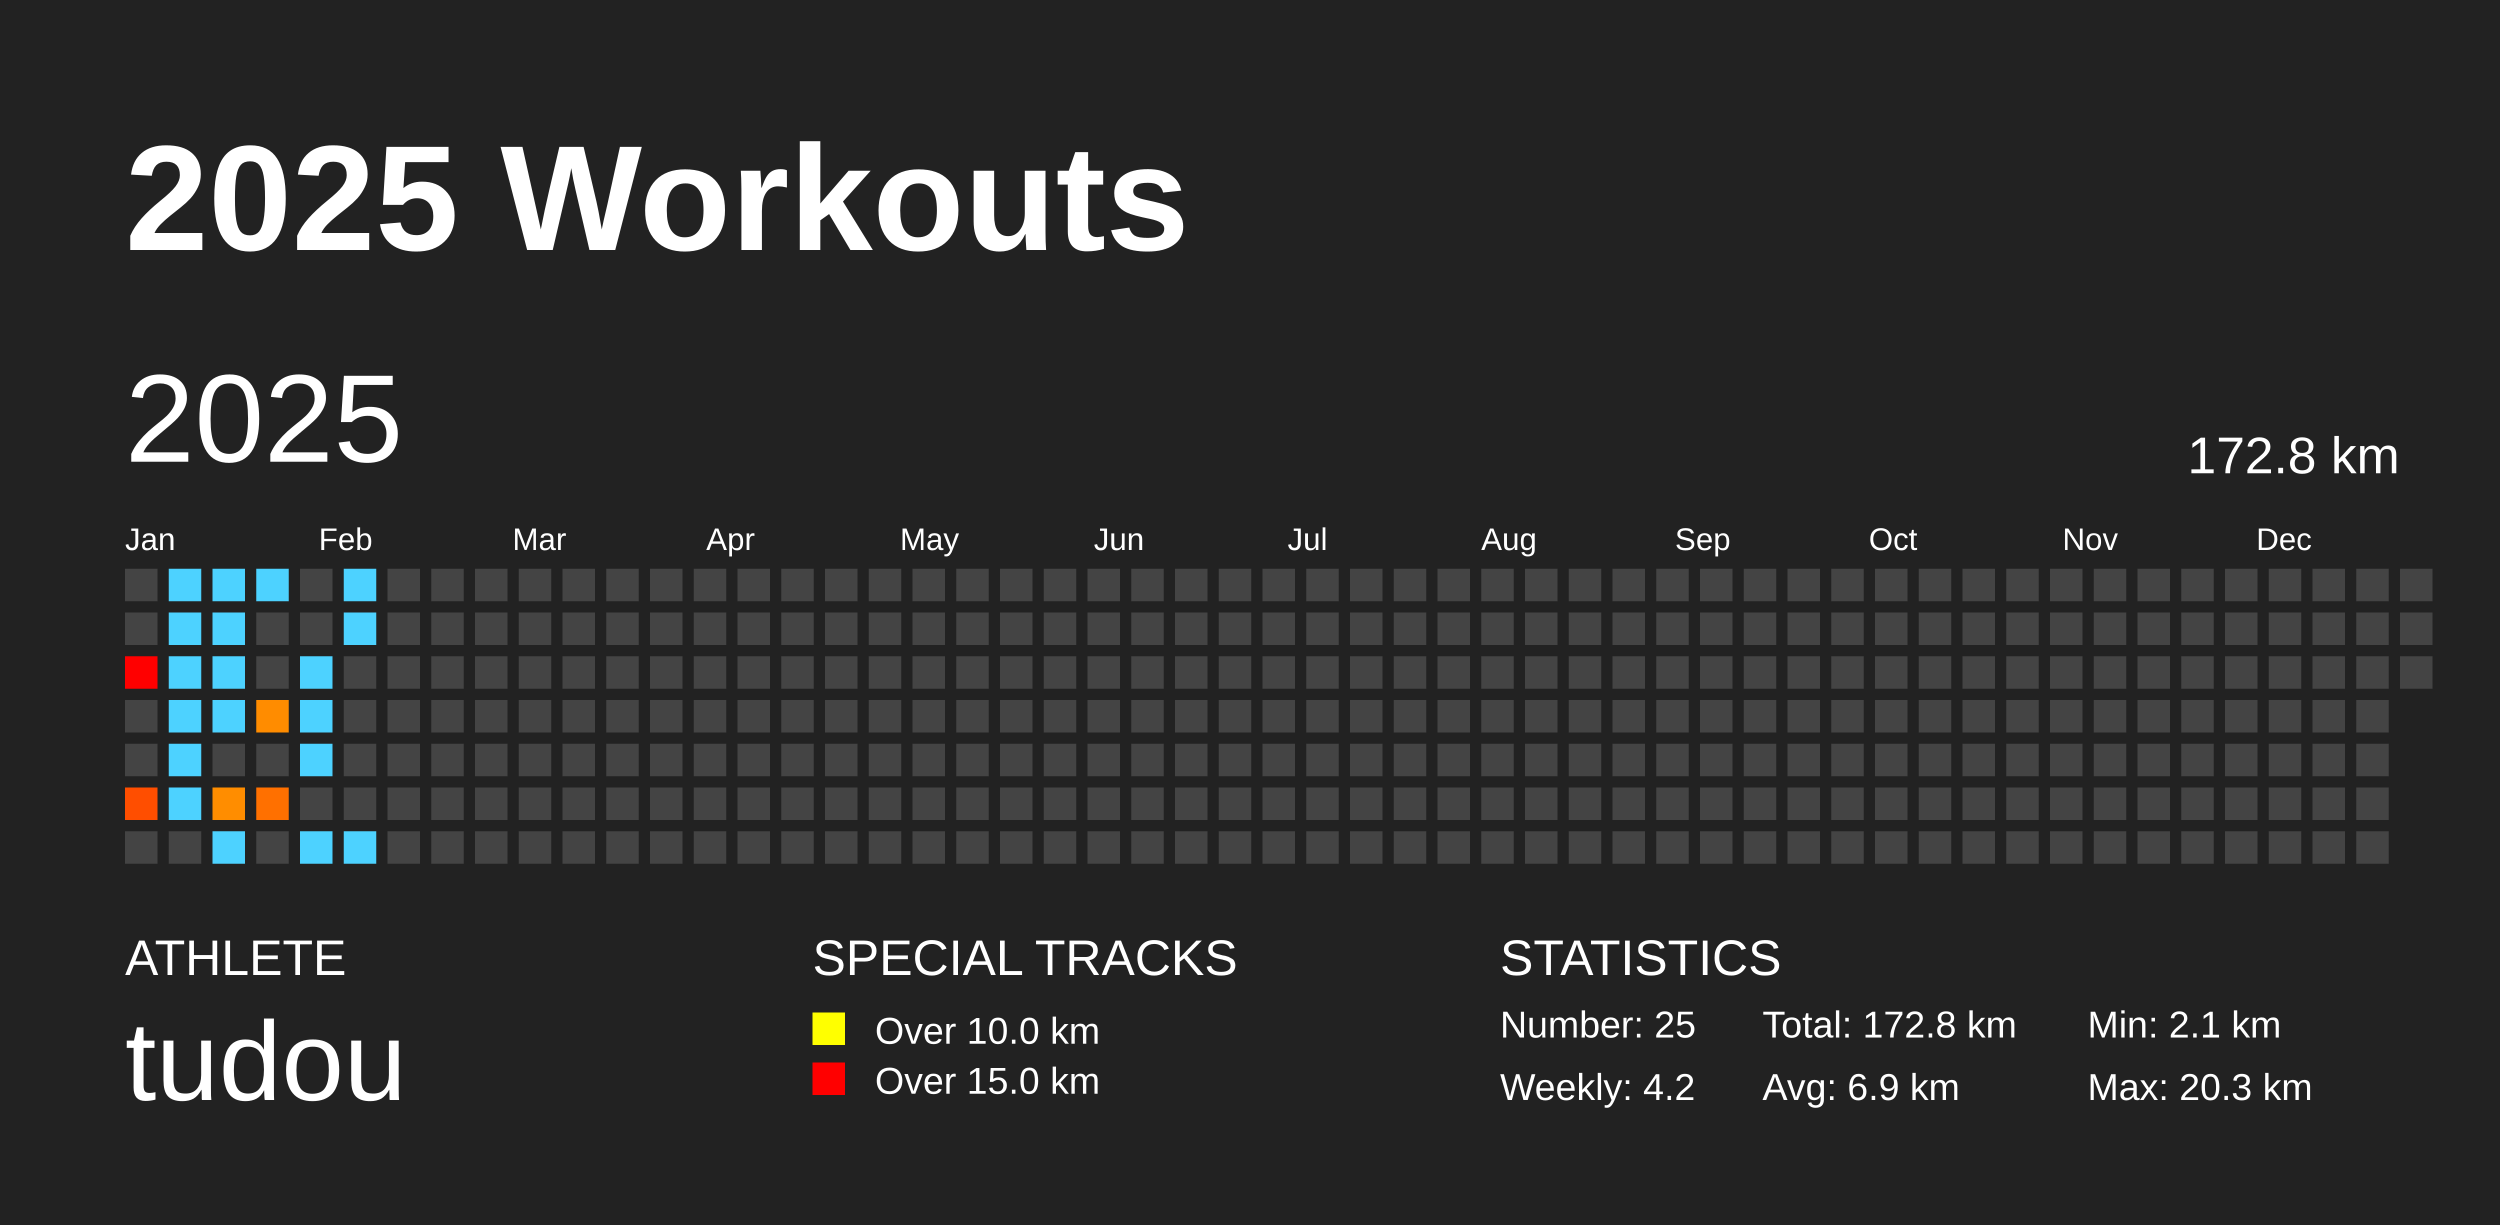
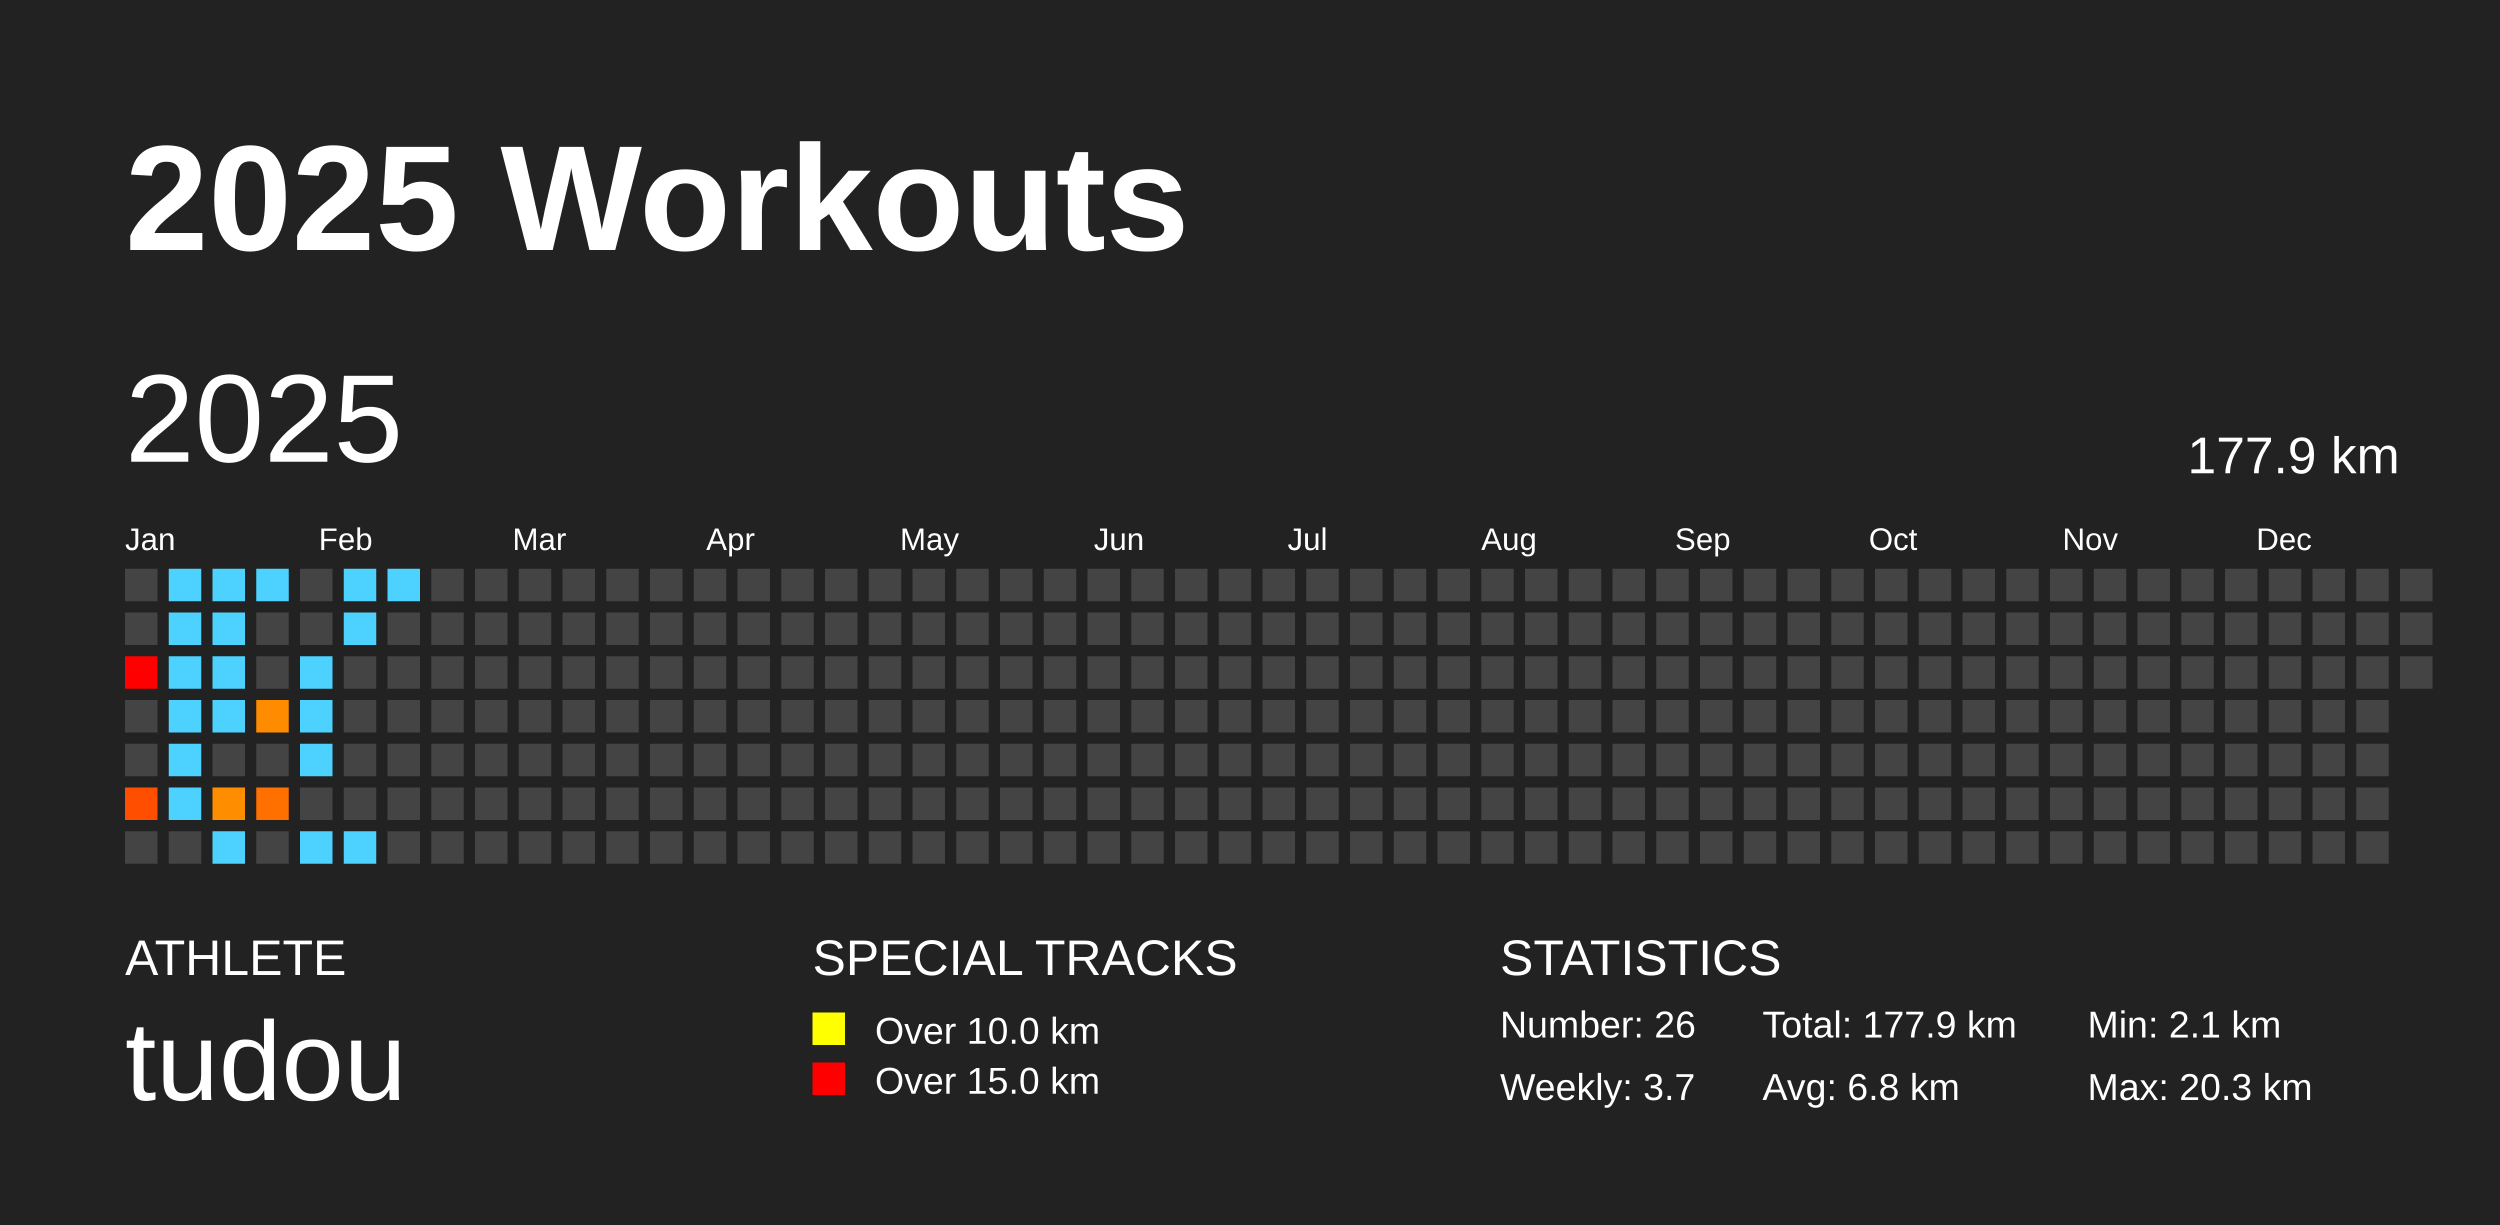
<svg xmlns="http://www.w3.org/2000/svg" baseProfile="full" height="98mm" version="1.1" viewBox="0,0,200,98" width="200mm">
  <defs />
  <rect fill="#222222" height="98" width="200" x="0" y="0" />
  <text fill="#FFFFFF" style="font-size:12px; font-family:Arial; font-weight:bold;" x="10" y="20">2025 Workouts</text>
  <text fill="#FFFFFF" style="font-size:4px; font-family:Arial" x="10" y="78">ATHLETE</text>
  <text fill="#FFFFFF" style="font-size:9px; font-family:Arial" x="10" y="88">tudou</text>
  <text fill="#FFFFFF" style="font-size:4px; font-family:Arial" x="65" y="78">SPECIAL TRACKS</text>
  <rect fill="yellow" height="2.6" width="2.6" x="65" y="81" />
  <text fill="#FFFFFF" style="font-size:3px; font-family:Arial" x="70" y="83.5">Over 10.0 km</text>
  <rect fill="red" height="2.6" width="2.6" x="65" y="85" />
  <text fill="#FFFFFF" style="font-size:3px; font-family:Arial" x="70" y="87.5">Over 15.0 km</text>
  <text fill="#FFFFFF" style="font-size:4px; font-family:Arial" x="120" y="78">STATISTICS</text>
-   <text fill="#FFFFFF" style="font-size:3px; font-family:Arial" x="120" y="83">Number: 25</text>
-   <text fill="#FFFFFF" style="font-size:3px; font-family:Arial" x="120" y="88">Weekly: 4.2</text>
-   <text fill="#FFFFFF" style="font-size:3px; font-family:Arial" x="141" y="83">Total: 172.8 km</text>
-   <text fill="#FFFFFF" style="font-size:3px; font-family:Arial" x="141" y="88">Avg: 6.9 km</text>
+   <text fill="#FFFFFF" style="font-size:3px; font-family:Arial" x="120" y="83">Number: 26</text>
+   <text fill="#FFFFFF" style="font-size:3px; font-family:Arial" x="120" y="88">Weekly: 3.7</text>
+   <text fill="#FFFFFF" style="font-size:3px; font-family:Arial" x="141" y="83">Total: 177.9 km</text>
+   <text fill="#FFFFFF" style="font-size:3px; font-family:Arial" x="141" y="88">Avg: 6.8 km</text>
  <text fill="#FFFFFF" style="font-size:3px; font-family:Arial" x="167" y="83">Min: 2.1 km</text>
  <text fill="#FFFFFF" style="font-size:3px; font-family:Arial" x="167" y="88">Max: 20.3 km</text>
  <text dominant-baseline="hanging" fill="#FFFFFF" style="font-size:10.0px; font-family:Arial;" x="10" y="30">2025</text>
-   <text dominant-baseline="hanging" fill="#FFFFFF" style="font-size:4.125px; font-family:Arial;" x="175" y="35">172.8 km</text>
+   <text dominant-baseline="hanging" fill="#FFFFFF" style="font-size:4.125px; font-family:Arial;" x="175" y="35">177.9 km</text>
  <text fill="#FFFFFF" style="font-size:2.5px; font-family:Arial" x="10.0" y="44">Jan</text>
  <text fill="#FFFFFF" style="font-size:2.5px; font-family:Arial" x="25.5" y="44">Feb</text>
  <text fill="#FFFFFF" style="font-size:2.5px; font-family:Arial" x="41.0" y="44">Mar</text>
  <text fill="#FFFFFF" style="font-size:2.5px; font-family:Arial" x="56.5" y="44">Apr</text>
  <text fill="#FFFFFF" style="font-size:2.5px; font-family:Arial" x="72.0" y="44">May</text>
  <text fill="#FFFFFF" style="font-size:2.5px; font-family:Arial" x="87.5" y="44">Jun</text>
  <text fill="#FFFFFF" style="font-size:2.5px; font-family:Arial" x="103.0" y="44">Jul</text>
  <text fill="#FFFFFF" style="font-size:2.5px; font-family:Arial" x="118.5" y="44">Aug</text>
  <text fill="#FFFFFF" style="font-size:2.5px; font-family:Arial" x="134.0" y="44">Sep</text>
  <text fill="#FFFFFF" style="font-size:2.5px; font-family:Arial" x="149.5" y="44">Oct</text>
  <text fill="#FFFFFF" style="font-size:2.5px; font-family:Arial" x="165.0" y="44">Nov</text>
  <text fill="#FFFFFF" style="font-size:2.5px; font-family:Arial" x="180.5" y="44">Dec</text>
  <rect fill="#444444" height="2.6" width="2.6" x="10.0" y="45.5" />
  <rect fill="#444444" height="2.6" width="2.6" x="10.0" y="49.0" />
  <rect fill="red" height="2.6" width="2.6" x="10.0" y="52.5" />
  <rect fill="#444444" height="2.6" width="2.6" x="10.0" y="56.0" />
  <rect fill="#444444" height="2.6" width="2.6" x="10.0" y="59.5" />
  <rect fill="#ff4e00" height="2.6" width="2.6" x="10.0" y="63.0" />
  <rect fill="#444444" height="2.6" width="2.6" x="10.0" y="66.5" />
  <rect fill="#4dd2ff" height="2.6" width="2.6" x="13.5" y="45.5" />
  <rect fill="#4dd2ff" height="2.6" width="2.6" x="13.5" y="49.0" />
  <rect fill="#4dd2ff" height="2.6" width="2.6" x="13.5" y="52.5" />
  <rect fill="#4dd2ff" height="2.6" width="2.6" x="13.5" y="56.0" />
  <rect fill="#4dd2ff" height="2.6" width="2.6" x="13.5" y="59.5" />
  <rect fill="#4dd2ff" height="2.6" width="2.6" x="13.5" y="63.0" />
  <rect fill="#444444" height="2.6" width="2.6" x="13.5" y="66.5" />
  <rect fill="#4dd2ff" height="2.6" width="2.6" x="17.0" y="45.5" />
  <rect fill="#4dd2ff" height="2.6" width="2.6" x="17.0" y="49.0" />
  <rect fill="#4dd2ff" height="2.6" width="2.6" x="17.0" y="52.5" />
  <rect fill="#4dd2ff" height="2.6" width="2.6" x="17.0" y="56.0" />
  <rect fill="#444444" height="2.6" width="2.6" x="17.0" y="59.5" />
  <rect fill="#ff8d00" height="2.6" width="2.6" x="17.0" y="63.0" />
  <rect fill="#4dd2ff" height="2.6" width="2.6" x="17.0" y="66.5" />
  <rect fill="#4dd2ff" height="2.6" width="2.6" x="20.5" y="45.5" />
  <rect fill="#444444" height="2.6" width="2.6" x="20.5" y="49.0" />
  <rect fill="#444444" height="2.6" width="2.6" x="20.5" y="52.5" />
  <rect fill="#ff8c00" height="2.6" width="2.6" x="20.5" y="56.0" />
  <rect fill="#444444" height="2.6" width="2.6" x="20.5" y="59.5" />
  <rect fill="#ff7000" height="2.6" width="2.6" x="20.5" y="63.0" />
  <rect fill="#444444" height="2.6" width="2.6" x="20.5" y="66.5" />
  <rect fill="#444444" height="2.6" width="2.6" x="24.0" y="45.5" />
  <rect fill="#444444" height="2.6" width="2.6" x="24.0" y="49.0" />
  <rect fill="#4dd2ff" height="2.6" width="2.6" x="24.0" y="52.5" />
  <rect fill="#4dd2ff" height="2.6" width="2.6" x="24.0" y="56.0" />
  <rect fill="#4dd2ff" height="2.6" width="2.6" x="24.0" y="59.5" />
  <rect fill="#444444" height="2.6" width="2.6" x="24.0" y="63.0" />
  <rect fill="#4dd2ff" height="2.6" width="2.6" x="24.0" y="66.5" />
  <rect fill="#4dd2ff" height="2.6" width="2.6" x="27.5" y="45.5" />
  <rect fill="#4dd2ff" height="2.6" width="2.6" x="27.5" y="49.0" />
  <rect fill="#444444" height="2.6" width="2.6" x="27.5" y="52.5" />
  <rect fill="#444444" height="2.6" width="2.6" x="27.5" y="56.0" />
  <rect fill="#444444" height="2.6" width="2.6" x="27.5" y="59.5" />
  <rect fill="#444444" height="2.6" width="2.6" x="27.5" y="63.0" />
  <rect fill="#4dd2ff" height="2.6" width="2.6" x="27.5" y="66.5" />
-   <rect fill="#444444" height="2.6" width="2.6" x="31.0" y="45.5" />
+   <rect fill="#4dd2ff" height="2.6" width="2.6" x="31.0" y="45.5" />
  <rect fill="#444444" height="2.6" width="2.6" x="31.0" y="49.0" />
  <rect fill="#444444" height="2.6" width="2.6" x="31.0" y="52.5" />
  <rect fill="#444444" height="2.6" width="2.6" x="31.0" y="56.0" />
  <rect fill="#444444" height="2.6" width="2.6" x="31.0" y="59.5" />
  <rect fill="#444444" height="2.6" width="2.6" x="31.0" y="63.0" />
  <rect fill="#444444" height="2.6" width="2.6" x="31.0" y="66.5" />
  <rect fill="#444444" height="2.6" width="2.6" x="34.5" y="45.5" />
  <rect fill="#444444" height="2.6" width="2.6" x="34.5" y="49.0" />
  <rect fill="#444444" height="2.6" width="2.6" x="34.5" y="52.5" />
  <rect fill="#444444" height="2.6" width="2.6" x="34.5" y="56.0" />
  <rect fill="#444444" height="2.6" width="2.6" x="34.5" y="59.5" />
  <rect fill="#444444" height="2.6" width="2.6" x="34.5" y="63.0" />
  <rect fill="#444444" height="2.6" width="2.6" x="34.5" y="66.5" />
  <rect fill="#444444" height="2.6" width="2.6" x="38.0" y="45.5" />
  <rect fill="#444444" height="2.6" width="2.6" x="38.0" y="49.0" />
  <rect fill="#444444" height="2.6" width="2.6" x="38.0" y="52.5" />
  <rect fill="#444444" height="2.6" width="2.6" x="38.0" y="56.0" />
  <rect fill="#444444" height="2.6" width="2.6" x="38.0" y="59.5" />
  <rect fill="#444444" height="2.6" width="2.6" x="38.0" y="63.0" />
  <rect fill="#444444" height="2.6" width="2.6" x="38.0" y="66.5" />
  <rect fill="#444444" height="2.6" width="2.6" x="41.5" y="45.5" />
  <rect fill="#444444" height="2.6" width="2.6" x="41.5" y="49.0" />
  <rect fill="#444444" height="2.6" width="2.6" x="41.5" y="52.5" />
  <rect fill="#444444" height="2.6" width="2.6" x="41.5" y="56.0" />
  <rect fill="#444444" height="2.6" width="2.6" x="41.5" y="59.5" />
  <rect fill="#444444" height="2.6" width="2.6" x="41.5" y="63.0" />
  <rect fill="#444444" height="2.6" width="2.6" x="41.5" y="66.5" />
  <rect fill="#444444" height="2.6" width="2.6" x="45.0" y="45.5" />
  <rect fill="#444444" height="2.6" width="2.6" x="45.0" y="49.0" />
  <rect fill="#444444" height="2.6" width="2.6" x="45.0" y="52.5" />
  <rect fill="#444444" height="2.6" width="2.6" x="45.0" y="56.0" />
  <rect fill="#444444" height="2.6" width="2.6" x="45.0" y="59.5" />
  <rect fill="#444444" height="2.6" width="2.6" x="45.0" y="63.0" />
  <rect fill="#444444" height="2.6" width="2.6" x="45.0" y="66.5" />
  <rect fill="#444444" height="2.6" width="2.6" x="48.5" y="45.5" />
  <rect fill="#444444" height="2.6" width="2.6" x="48.5" y="49.0" />
  <rect fill="#444444" height="2.6" width="2.6" x="48.5" y="52.5" />
  <rect fill="#444444" height="2.6" width="2.6" x="48.5" y="56.0" />
  <rect fill="#444444" height="2.6" width="2.6" x="48.5" y="59.5" />
  <rect fill="#444444" height="2.6" width="2.6" x="48.5" y="63.0" />
  <rect fill="#444444" height="2.6" width="2.6" x="48.5" y="66.5" />
  <rect fill="#444444" height="2.6" width="2.6" x="52.0" y="45.5" />
  <rect fill="#444444" height="2.6" width="2.6" x="52.0" y="49.0" />
  <rect fill="#444444" height="2.6" width="2.6" x="52.0" y="52.5" />
  <rect fill="#444444" height="2.6" width="2.6" x="52.0" y="56.0" />
  <rect fill="#444444" height="2.6" width="2.6" x="52.0" y="59.5" />
  <rect fill="#444444" height="2.6" width="2.6" x="52.0" y="63.0" />
  <rect fill="#444444" height="2.6" width="2.6" x="52.0" y="66.5" />
  <rect fill="#444444" height="2.6" width="2.6" x="55.5" y="45.5" />
  <rect fill="#444444" height="2.6" width="2.6" x="55.5" y="49.0" />
  <rect fill="#444444" height="2.6" width="2.6" x="55.5" y="52.5" />
  <rect fill="#444444" height="2.6" width="2.6" x="55.5" y="56.0" />
  <rect fill="#444444" height="2.6" width="2.6" x="55.5" y="59.5" />
  <rect fill="#444444" height="2.6" width="2.6" x="55.5" y="63.0" />
  <rect fill="#444444" height="2.6" width="2.6" x="55.5" y="66.5" />
  <rect fill="#444444" height="2.6" width="2.6" x="59.0" y="45.5" />
  <rect fill="#444444" height="2.6" width="2.6" x="59.0" y="49.0" />
  <rect fill="#444444" height="2.6" width="2.6" x="59.0" y="52.5" />
  <rect fill="#444444" height="2.6" width="2.6" x="59.0" y="56.0" />
  <rect fill="#444444" height="2.6" width="2.6" x="59.0" y="59.5" />
  <rect fill="#444444" height="2.6" width="2.6" x="59.0" y="63.0" />
  <rect fill="#444444" height="2.6" width="2.6" x="59.0" y="66.5" />
  <rect fill="#444444" height="2.6" width="2.6" x="62.5" y="45.5" />
  <rect fill="#444444" height="2.6" width="2.6" x="62.5" y="49.0" />
  <rect fill="#444444" height="2.6" width="2.6" x="62.5" y="52.5" />
  <rect fill="#444444" height="2.6" width="2.6" x="62.5" y="56.0" />
  <rect fill="#444444" height="2.6" width="2.6" x="62.5" y="59.5" />
  <rect fill="#444444" height="2.6" width="2.6" x="62.5" y="63.0" />
  <rect fill="#444444" height="2.6" width="2.6" x="62.5" y="66.5" />
  <rect fill="#444444" height="2.6" width="2.6" x="66.0" y="45.5" />
  <rect fill="#444444" height="2.6" width="2.6" x="66.0" y="49.0" />
  <rect fill="#444444" height="2.6" width="2.6" x="66.0" y="52.5" />
  <rect fill="#444444" height="2.6" width="2.6" x="66.0" y="56.0" />
  <rect fill="#444444" height="2.6" width="2.6" x="66.0" y="59.5" />
  <rect fill="#444444" height="2.6" width="2.6" x="66.0" y="63.0" />
  <rect fill="#444444" height="2.6" width="2.6" x="66.0" y="66.5" />
  <rect fill="#444444" height="2.6" width="2.6" x="69.5" y="45.5" />
  <rect fill="#444444" height="2.6" width="2.6" x="69.5" y="49.0" />
  <rect fill="#444444" height="2.6" width="2.6" x="69.5" y="52.5" />
  <rect fill="#444444" height="2.6" width="2.6" x="69.5" y="56.0" />
  <rect fill="#444444" height="2.6" width="2.6" x="69.5" y="59.5" />
  <rect fill="#444444" height="2.6" width="2.6" x="69.5" y="63.0" />
  <rect fill="#444444" height="2.6" width="2.6" x="69.5" y="66.5" />
  <rect fill="#444444" height="2.6" width="2.6" x="73.0" y="45.5" />
  <rect fill="#444444" height="2.6" width="2.6" x="73.0" y="49.0" />
  <rect fill="#444444" height="2.6" width="2.6" x="73.0" y="52.5" />
  <rect fill="#444444" height="2.6" width="2.6" x="73.0" y="56.0" />
  <rect fill="#444444" height="2.6" width="2.6" x="73.0" y="59.5" />
  <rect fill="#444444" height="2.6" width="2.6" x="73.0" y="63.0" />
  <rect fill="#444444" height="2.6" width="2.6" x="73.0" y="66.5" />
  <rect fill="#444444" height="2.6" width="2.6" x="76.5" y="45.5" />
  <rect fill="#444444" height="2.6" width="2.6" x="76.5" y="49.0" />
  <rect fill="#444444" height="2.6" width="2.6" x="76.5" y="52.5" />
  <rect fill="#444444" height="2.6" width="2.6" x="76.5" y="56.0" />
  <rect fill="#444444" height="2.6" width="2.6" x="76.5" y="59.5" />
  <rect fill="#444444" height="2.6" width="2.6" x="76.5" y="63.0" />
  <rect fill="#444444" height="2.6" width="2.6" x="76.5" y="66.5" />
  <rect fill="#444444" height="2.6" width="2.6" x="80.0" y="45.5" />
  <rect fill="#444444" height="2.6" width="2.6" x="80.0" y="49.0" />
  <rect fill="#444444" height="2.6" width="2.6" x="80.0" y="52.5" />
  <rect fill="#444444" height="2.6" width="2.6" x="80.0" y="56.0" />
  <rect fill="#444444" height="2.6" width="2.6" x="80.0" y="59.5" />
  <rect fill="#444444" height="2.6" width="2.6" x="80.0" y="63.0" />
  <rect fill="#444444" height="2.6" width="2.6" x="80.0" y="66.5" />
  <rect fill="#444444" height="2.6" width="2.6" x="83.5" y="45.5" />
  <rect fill="#444444" height="2.6" width="2.6" x="83.5" y="49.0" />
  <rect fill="#444444" height="2.6" width="2.6" x="83.5" y="52.5" />
  <rect fill="#444444" height="2.6" width="2.6" x="83.5" y="56.0" />
  <rect fill="#444444" height="2.6" width="2.6" x="83.5" y="59.5" />
  <rect fill="#444444" height="2.6" width="2.6" x="83.5" y="63.0" />
  <rect fill="#444444" height="2.6" width="2.6" x="83.5" y="66.5" />
  <rect fill="#444444" height="2.6" width="2.6" x="87.0" y="45.5" />
  <rect fill="#444444" height="2.6" width="2.6" x="87.0" y="49.0" />
  <rect fill="#444444" height="2.6" width="2.6" x="87.0" y="52.5" />
  <rect fill="#444444" height="2.6" width="2.6" x="87.0" y="56.0" />
  <rect fill="#444444" height="2.6" width="2.6" x="87.0" y="59.5" />
  <rect fill="#444444" height="2.6" width="2.6" x="87.0" y="63.0" />
  <rect fill="#444444" height="2.6" width="2.6" x="87.0" y="66.5" />
  <rect fill="#444444" height="2.6" width="2.6" x="90.5" y="45.5" />
  <rect fill="#444444" height="2.6" width="2.6" x="90.5" y="49.0" />
  <rect fill="#444444" height="2.6" width="2.6" x="90.5" y="52.5" />
  <rect fill="#444444" height="2.6" width="2.6" x="90.5" y="56.0" />
  <rect fill="#444444" height="2.6" width="2.6" x="90.5" y="59.5" />
  <rect fill="#444444" height="2.6" width="2.6" x="90.5" y="63.0" />
  <rect fill="#444444" height="2.6" width="2.6" x="90.5" y="66.5" />
  <rect fill="#444444" height="2.6" width="2.6" x="94.0" y="45.5" />
  <rect fill="#444444" height="2.6" width="2.6" x="94.0" y="49.0" />
  <rect fill="#444444" height="2.6" width="2.6" x="94.0" y="52.5" />
  <rect fill="#444444" height="2.6" width="2.6" x="94.0" y="56.0" />
  <rect fill="#444444" height="2.6" width="2.6" x="94.0" y="59.5" />
  <rect fill="#444444" height="2.6" width="2.6" x="94.0" y="63.0" />
  <rect fill="#444444" height="2.6" width="2.6" x="94.0" y="66.5" />
  <rect fill="#444444" height="2.6" width="2.6" x="97.5" y="45.5" />
  <rect fill="#444444" height="2.6" width="2.6" x="97.5" y="49.0" />
  <rect fill="#444444" height="2.6" width="2.6" x="97.5" y="52.5" />
  <rect fill="#444444" height="2.6" width="2.6" x="97.5" y="56.0" />
  <rect fill="#444444" height="2.6" width="2.6" x="97.5" y="59.5" />
  <rect fill="#444444" height="2.6" width="2.6" x="97.5" y="63.0" />
  <rect fill="#444444" height="2.6" width="2.6" x="97.5" y="66.5" />
  <rect fill="#444444" height="2.6" width="2.6" x="101.0" y="45.5" />
  <rect fill="#444444" height="2.6" width="2.6" x="101.0" y="49.0" />
  <rect fill="#444444" height="2.6" width="2.6" x="101.0" y="52.5" />
  <rect fill="#444444" height="2.6" width="2.6" x="101.0" y="56.0" />
  <rect fill="#444444" height="2.6" width="2.6" x="101.0" y="59.5" />
  <rect fill="#444444" height="2.6" width="2.6" x="101.0" y="63.0" />
  <rect fill="#444444" height="2.6" width="2.6" x="101.0" y="66.5" />
  <rect fill="#444444" height="2.6" width="2.6" x="104.5" y="45.5" />
  <rect fill="#444444" height="2.6" width="2.6" x="104.5" y="49.0" />
  <rect fill="#444444" height="2.6" width="2.6" x="104.5" y="52.5" />
  <rect fill="#444444" height="2.6" width="2.6" x="104.5" y="56.0" />
  <rect fill="#444444" height="2.6" width="2.6" x="104.5" y="59.5" />
  <rect fill="#444444" height="2.6" width="2.6" x="104.5" y="63.0" />
  <rect fill="#444444" height="2.6" width="2.6" x="104.5" y="66.5" />
  <rect fill="#444444" height="2.6" width="2.6" x="108.0" y="45.5" />
  <rect fill="#444444" height="2.6" width="2.6" x="108.0" y="49.0" />
  <rect fill="#444444" height="2.6" width="2.6" x="108.0" y="52.5" />
  <rect fill="#444444" height="2.6" width="2.6" x="108.0" y="56.0" />
  <rect fill="#444444" height="2.6" width="2.6" x="108.0" y="59.5" />
  <rect fill="#444444" height="2.6" width="2.6" x="108.0" y="63.0" />
  <rect fill="#444444" height="2.6" width="2.6" x="108.0" y="66.5" />
  <rect fill="#444444" height="2.6" width="2.6" x="111.5" y="45.5" />
  <rect fill="#444444" height="2.6" width="2.6" x="111.5" y="49.0" />
  <rect fill="#444444" height="2.6" width="2.6" x="111.5" y="52.5" />
  <rect fill="#444444" height="2.6" width="2.6" x="111.5" y="56.0" />
  <rect fill="#444444" height="2.6" width="2.6" x="111.5" y="59.5" />
  <rect fill="#444444" height="2.6" width="2.6" x="111.5" y="63.0" />
  <rect fill="#444444" height="2.6" width="2.6" x="111.5" y="66.5" />
  <rect fill="#444444" height="2.6" width="2.6" x="115.0" y="45.5" />
  <rect fill="#444444" height="2.6" width="2.6" x="115.0" y="49.0" />
  <rect fill="#444444" height="2.6" width="2.6" x="115.0" y="52.5" />
  <rect fill="#444444" height="2.6" width="2.6" x="115.0" y="56.0" />
  <rect fill="#444444" height="2.6" width="2.6" x="115.0" y="59.5" />
  <rect fill="#444444" height="2.6" width="2.6" x="115.0" y="63.0" />
  <rect fill="#444444" height="2.6" width="2.6" x="115.0" y="66.5" />
  <rect fill="#444444" height="2.6" width="2.6" x="118.5" y="45.5" />
  <rect fill="#444444" height="2.6" width="2.6" x="118.5" y="49.0" />
  <rect fill="#444444" height="2.6" width="2.6" x="118.5" y="52.5" />
  <rect fill="#444444" height="2.6" width="2.6" x="118.5" y="56.0" />
  <rect fill="#444444" height="2.6" width="2.6" x="118.5" y="59.5" />
  <rect fill="#444444" height="2.6" width="2.6" x="118.5" y="63.0" />
  <rect fill="#444444" height="2.6" width="2.6" x="118.5" y="66.5" />
  <rect fill="#444444" height="2.6" width="2.6" x="122.0" y="45.5" />
  <rect fill="#444444" height="2.6" width="2.6" x="122.0" y="49.0" />
  <rect fill="#444444" height="2.6" width="2.6" x="122.0" y="52.5" />
  <rect fill="#444444" height="2.6" width="2.6" x="122.0" y="56.0" />
  <rect fill="#444444" height="2.6" width="2.6" x="122.0" y="59.5" />
  <rect fill="#444444" height="2.6" width="2.6" x="122.0" y="63.0" />
  <rect fill="#444444" height="2.6" width="2.6" x="122.0" y="66.5" />
  <rect fill="#444444" height="2.6" width="2.6" x="125.5" y="45.5" />
  <rect fill="#444444" height="2.6" width="2.6" x="125.5" y="49.0" />
  <rect fill="#444444" height="2.6" width="2.6" x="125.5" y="52.5" />
  <rect fill="#444444" height="2.6" width="2.6" x="125.5" y="56.0" />
  <rect fill="#444444" height="2.6" width="2.6" x="125.5" y="59.5" />
  <rect fill="#444444" height="2.6" width="2.6" x="125.5" y="63.0" />
  <rect fill="#444444" height="2.6" width="2.6" x="125.5" y="66.5" />
  <rect fill="#444444" height="2.6" width="2.6" x="129.0" y="45.5" />
  <rect fill="#444444" height="2.6" width="2.6" x="129.0" y="49.0" />
  <rect fill="#444444" height="2.6" width="2.6" x="129.0" y="52.5" />
  <rect fill="#444444" height="2.6" width="2.6" x="129.0" y="56.0" />
  <rect fill="#444444" height="2.6" width="2.6" x="129.0" y="59.5" />
  <rect fill="#444444" height="2.6" width="2.6" x="129.0" y="63.0" />
  <rect fill="#444444" height="2.6" width="2.6" x="129.0" y="66.5" />
  <rect fill="#444444" height="2.6" width="2.6" x="132.5" y="45.5" />
  <rect fill="#444444" height="2.6" width="2.6" x="132.5" y="49.0" />
  <rect fill="#444444" height="2.6" width="2.6" x="132.5" y="52.5" />
  <rect fill="#444444" height="2.6" width="2.6" x="132.5" y="56.0" />
  <rect fill="#444444" height="2.6" width="2.6" x="132.5" y="59.5" />
  <rect fill="#444444" height="2.6" width="2.6" x="132.5" y="63.0" />
  <rect fill="#444444" height="2.6" width="2.6" x="132.5" y="66.5" />
  <rect fill="#444444" height="2.6" width="2.6" x="136.0" y="45.5" />
  <rect fill="#444444" height="2.6" width="2.6" x="136.0" y="49.0" />
  <rect fill="#444444" height="2.6" width="2.6" x="136.0" y="52.5" />
  <rect fill="#444444" height="2.6" width="2.6" x="136.0" y="56.0" />
  <rect fill="#444444" height="2.6" width="2.6" x="136.0" y="59.5" />
  <rect fill="#444444" height="2.6" width="2.6" x="136.0" y="63.0" />
  <rect fill="#444444" height="2.6" width="2.6" x="136.0" y="66.5" />
  <rect fill="#444444" height="2.6" width="2.6" x="139.5" y="45.5" />
  <rect fill="#444444" height="2.6" width="2.6" x="139.5" y="49.0" />
  <rect fill="#444444" height="2.6" width="2.6" x="139.5" y="52.5" />
  <rect fill="#444444" height="2.6" width="2.6" x="139.5" y="56.0" />
  <rect fill="#444444" height="2.6" width="2.6" x="139.5" y="59.5" />
  <rect fill="#444444" height="2.6" width="2.6" x="139.5" y="63.0" />
  <rect fill="#444444" height="2.6" width="2.6" x="139.5" y="66.5" />
  <rect fill="#444444" height="2.6" width="2.6" x="143.0" y="45.5" />
  <rect fill="#444444" height="2.6" width="2.6" x="143.0" y="49.0" />
  <rect fill="#444444" height="2.6" width="2.6" x="143.0" y="52.5" />
  <rect fill="#444444" height="2.6" width="2.6" x="143.0" y="56.0" />
  <rect fill="#444444" height="2.6" width="2.6" x="143.0" y="59.5" />
  <rect fill="#444444" height="2.6" width="2.6" x="143.0" y="63.0" />
  <rect fill="#444444" height="2.6" width="2.6" x="143.0" y="66.5" />
  <rect fill="#444444" height="2.6" width="2.6" x="146.5" y="45.5" />
  <rect fill="#444444" height="2.6" width="2.6" x="146.5" y="49.0" />
  <rect fill="#444444" height="2.6" width="2.6" x="146.5" y="52.5" />
  <rect fill="#444444" height="2.6" width="2.6" x="146.5" y="56.0" />
  <rect fill="#444444" height="2.6" width="2.6" x="146.5" y="59.5" />
  <rect fill="#444444" height="2.6" width="2.6" x="146.5" y="63.0" />
  <rect fill="#444444" height="2.6" width="2.6" x="146.5" y="66.5" />
  <rect fill="#444444" height="2.6" width="2.6" x="150.0" y="45.5" />
  <rect fill="#444444" height="2.6" width="2.6" x="150.0" y="49.0" />
  <rect fill="#444444" height="2.6" width="2.6" x="150.0" y="52.5" />
  <rect fill="#444444" height="2.6" width="2.6" x="150.0" y="56.0" />
  <rect fill="#444444" height="2.6" width="2.6" x="150.0" y="59.5" />
  <rect fill="#444444" height="2.6" width="2.6" x="150.0" y="63.0" />
  <rect fill="#444444" height="2.6" width="2.6" x="150.0" y="66.5" />
  <rect fill="#444444" height="2.6" width="2.6" x="153.5" y="45.5" />
  <rect fill="#444444" height="2.6" width="2.6" x="153.5" y="49.0" />
  <rect fill="#444444" height="2.6" width="2.6" x="153.5" y="52.5" />
  <rect fill="#444444" height="2.6" width="2.6" x="153.5" y="56.0" />
  <rect fill="#444444" height="2.6" width="2.6" x="153.5" y="59.5" />
  <rect fill="#444444" height="2.6" width="2.6" x="153.5" y="63.0" />
  <rect fill="#444444" height="2.6" width="2.6" x="153.5" y="66.5" />
  <rect fill="#444444" height="2.6" width="2.6" x="157.0" y="45.5" />
  <rect fill="#444444" height="2.6" width="2.6" x="157.0" y="49.0" />
  <rect fill="#444444" height="2.6" width="2.6" x="157.0" y="52.5" />
  <rect fill="#444444" height="2.6" width="2.6" x="157.0" y="56.0" />
  <rect fill="#444444" height="2.6" width="2.6" x="157.0" y="59.5" />
  <rect fill="#444444" height="2.6" width="2.6" x="157.0" y="63.0" />
  <rect fill="#444444" height="2.6" width="2.6" x="157.0" y="66.5" />
  <rect fill="#444444" height="2.6" width="2.6" x="160.5" y="45.5" />
  <rect fill="#444444" height="2.6" width="2.6" x="160.5" y="49.0" />
  <rect fill="#444444" height="2.6" width="2.6" x="160.5" y="52.5" />
  <rect fill="#444444" height="2.6" width="2.6" x="160.5" y="56.0" />
  <rect fill="#444444" height="2.6" width="2.6" x="160.5" y="59.5" />
  <rect fill="#444444" height="2.6" width="2.6" x="160.5" y="63.0" />
  <rect fill="#444444" height="2.6" width="2.6" x="160.5" y="66.5" />
  <rect fill="#444444" height="2.6" width="2.6" x="164.0" y="45.5" />
  <rect fill="#444444" height="2.6" width="2.6" x="164.0" y="49.0" />
  <rect fill="#444444" height="2.6" width="2.6" x="164.0" y="52.5" />
  <rect fill="#444444" height="2.6" width="2.6" x="164.0" y="56.0" />
  <rect fill="#444444" height="2.6" width="2.6" x="164.0" y="59.5" />
  <rect fill="#444444" height="2.6" width="2.6" x="164.0" y="63.0" />
  <rect fill="#444444" height="2.6" width="2.6" x="164.0" y="66.5" />
  <rect fill="#444444" height="2.6" width="2.6" x="167.5" y="45.5" />
  <rect fill="#444444" height="2.6" width="2.6" x="167.5" y="49.0" />
  <rect fill="#444444" height="2.6" width="2.6" x="167.5" y="52.5" />
  <rect fill="#444444" height="2.6" width="2.6" x="167.5" y="56.0" />
  <rect fill="#444444" height="2.6" width="2.6" x="167.5" y="59.5" />
  <rect fill="#444444" height="2.6" width="2.6" x="167.5" y="63.0" />
  <rect fill="#444444" height="2.6" width="2.6" x="167.5" y="66.5" />
  <rect fill="#444444" height="2.6" width="2.6" x="171.0" y="45.5" />
  <rect fill="#444444" height="2.6" width="2.6" x="171.0" y="49.0" />
  <rect fill="#444444" height="2.6" width="2.6" x="171.0" y="52.5" />
  <rect fill="#444444" height="2.6" width="2.6" x="171.0" y="56.0" />
  <rect fill="#444444" height="2.6" width="2.6" x="171.0" y="59.5" />
  <rect fill="#444444" height="2.6" width="2.6" x="171.0" y="63.0" />
  <rect fill="#444444" height="2.6" width="2.6" x="171.0" y="66.5" />
  <rect fill="#444444" height="2.6" width="2.6" x="174.5" y="45.5" />
  <rect fill="#444444" height="2.6" width="2.6" x="174.5" y="49.0" />
  <rect fill="#444444" height="2.6" width="2.6" x="174.5" y="52.5" />
  <rect fill="#444444" height="2.6" width="2.6" x="174.5" y="56.0" />
  <rect fill="#444444" height="2.6" width="2.6" x="174.5" y="59.5" />
  <rect fill="#444444" height="2.6" width="2.6" x="174.5" y="63.0" />
  <rect fill="#444444" height="2.6" width="2.6" x="174.5" y="66.5" />
  <rect fill="#444444" height="2.6" width="2.6" x="178.0" y="45.5" />
  <rect fill="#444444" height="2.6" width="2.6" x="178.0" y="49.0" />
  <rect fill="#444444" height="2.6" width="2.6" x="178.0" y="52.5" />
  <rect fill="#444444" height="2.6" width="2.6" x="178.0" y="56.0" />
  <rect fill="#444444" height="2.6" width="2.6" x="178.0" y="59.5" />
  <rect fill="#444444" height="2.6" width="2.6" x="178.0" y="63.0" />
  <rect fill="#444444" height="2.6" width="2.6" x="178.0" y="66.5" />
  <rect fill="#444444" height="2.6" width="2.6" x="181.5" y="45.5" />
  <rect fill="#444444" height="2.6" width="2.6" x="181.5" y="49.0" />
  <rect fill="#444444" height="2.6" width="2.6" x="181.5" y="52.5" />
  <rect fill="#444444" height="2.6" width="2.6" x="181.5" y="56.0" />
  <rect fill="#444444" height="2.6" width="2.6" x="181.5" y="59.5" />
  <rect fill="#444444" height="2.6" width="2.6" x="181.5" y="63.0" />
  <rect fill="#444444" height="2.6" width="2.6" x="181.5" y="66.5" />
  <rect fill="#444444" height="2.6" width="2.6" x="185.0" y="45.5" />
  <rect fill="#444444" height="2.6" width="2.6" x="185.0" y="49.0" />
  <rect fill="#444444" height="2.6" width="2.6" x="185.0" y="52.5" />
  <rect fill="#444444" height="2.6" width="2.6" x="185.0" y="56.0" />
  <rect fill="#444444" height="2.6" width="2.6" x="185.0" y="59.5" />
  <rect fill="#444444" height="2.6" width="2.6" x="185.0" y="63.0" />
  <rect fill="#444444" height="2.6" width="2.6" x="185.0" y="66.5" />
  <rect fill="#444444" height="2.6" width="2.6" x="188.5" y="45.5" />
  <rect fill="#444444" height="2.6" width="2.6" x="188.5" y="49.0" />
  <rect fill="#444444" height="2.6" width="2.6" x="188.5" y="52.5" />
  <rect fill="#444444" height="2.6" width="2.6" x="188.5" y="56.0" />
  <rect fill="#444444" height="2.6" width="2.6" x="188.5" y="59.5" />
  <rect fill="#444444" height="2.6" width="2.6" x="188.5" y="63.0" />
  <rect fill="#444444" height="2.6" width="2.6" x="188.5" y="66.5" />
  <rect fill="#444444" height="2.6" width="2.6" x="192.0" y="45.5" />
  <rect fill="#444444" height="2.6" width="2.6" x="192.0" y="49.0" />
  <rect fill="#444444" height="2.6" width="2.6" x="192.0" y="52.5" />
</svg>
